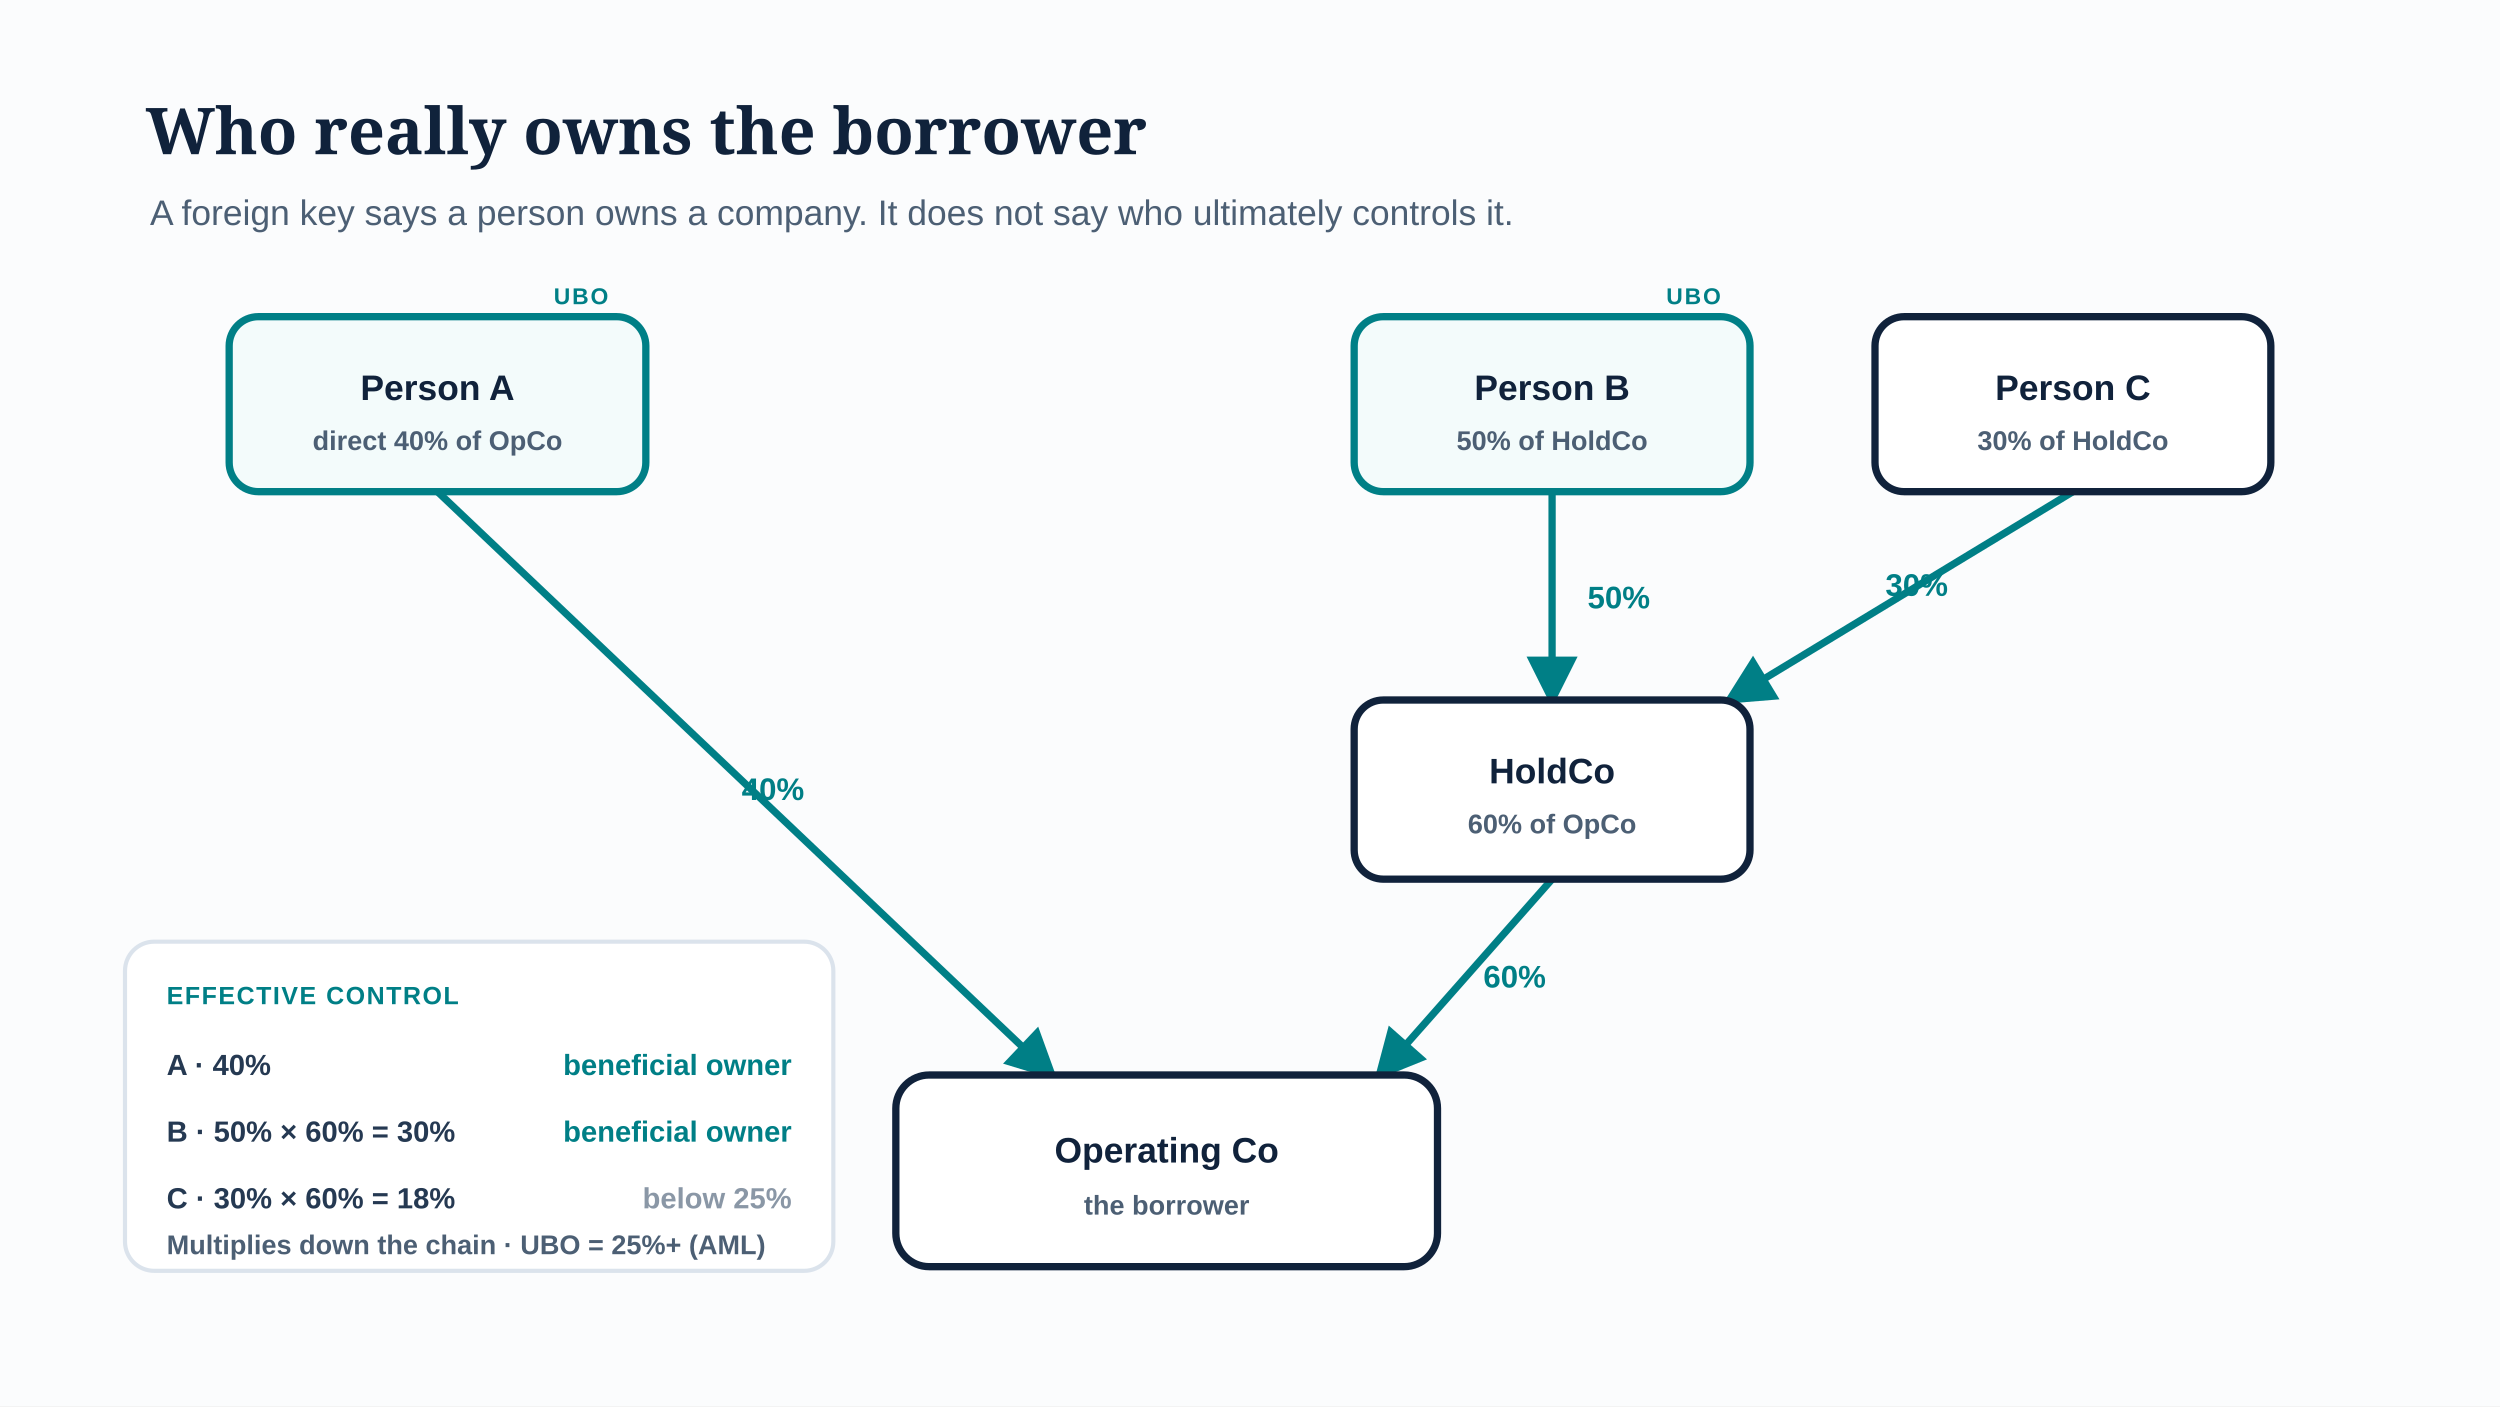
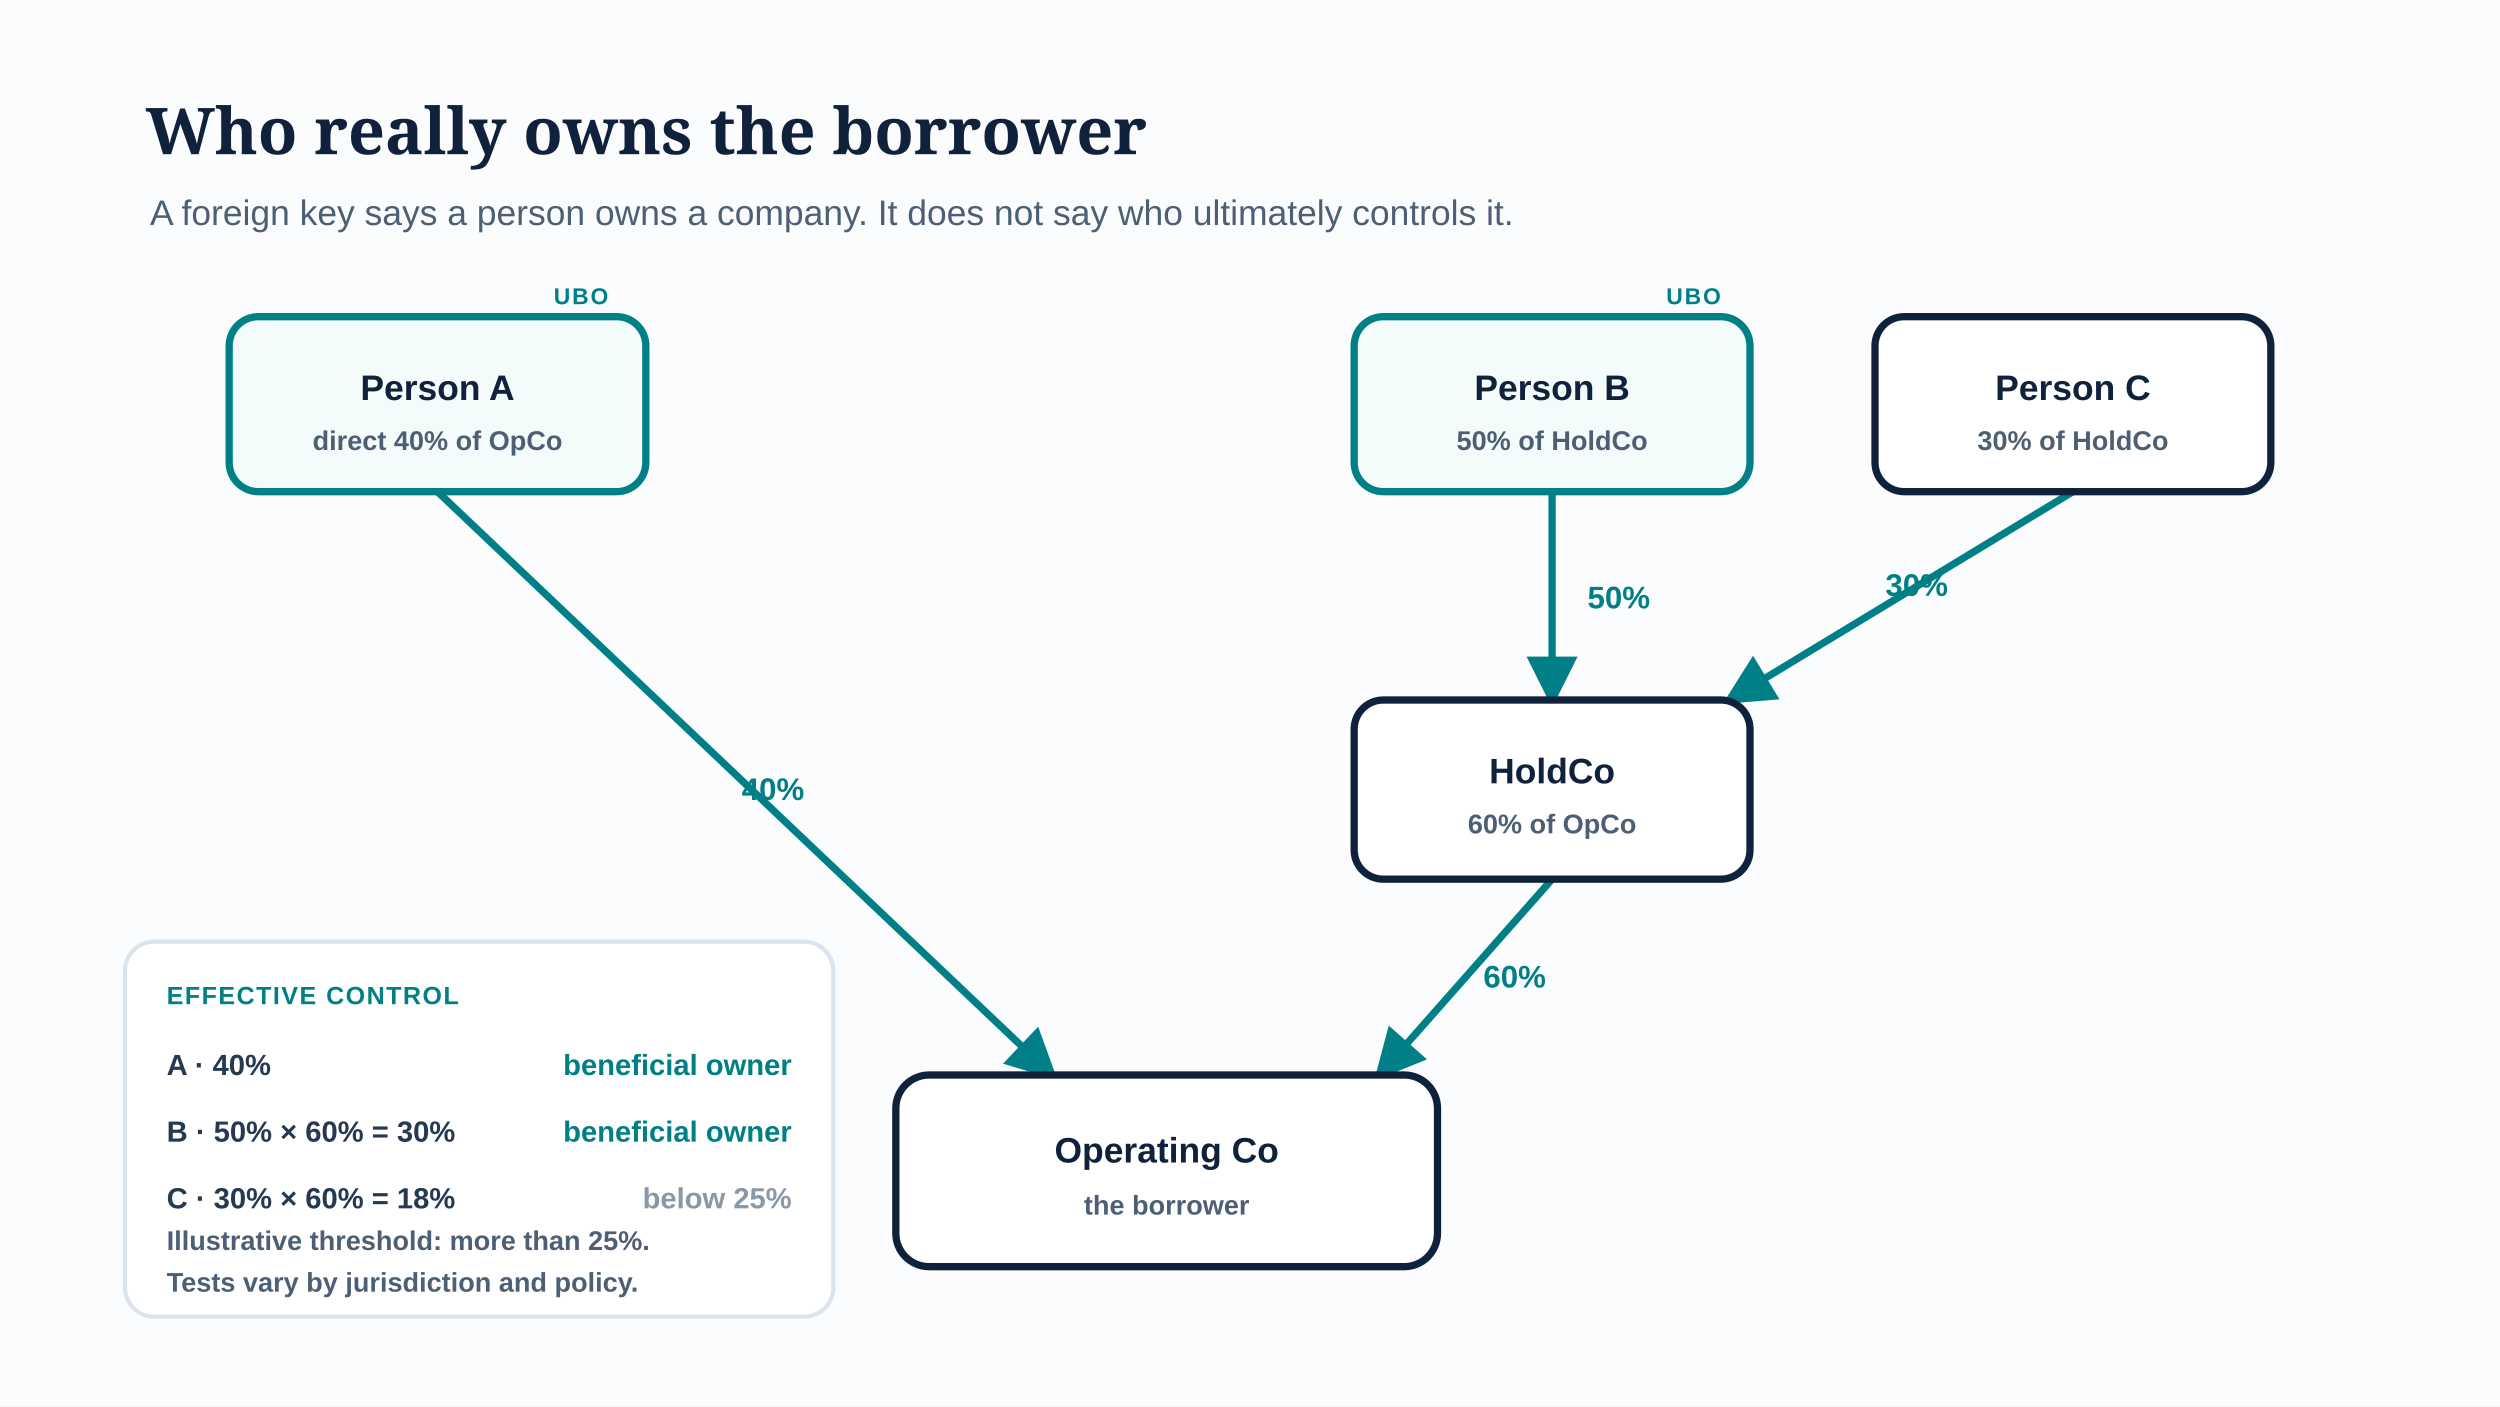
<svg xmlns="http://www.w3.org/2000/svg" width="1200" height="675" viewBox="0 0 1200 675" role="img" aria-labelledby="title desc">
  <defs>
    <style>
      .bg{fill:#fbfcfd}.card{fill:#fff;stroke:#10223b;stroke-width:3.5;stroke-linejoin:round}
      .ubo{fill:#f3fbfb;stroke:#007f86;stroke-width:3.5;stroke-linejoin:round}
      .line{stroke:#007f86;stroke-width:3.5;stroke-linecap:round;fill:none}
      .title{font:700 31px Georgia,serif;fill:#10223b}.sub{font:400 17px Arial,sans-serif;fill:#4c5f74}
      .head{font:800 17px Arial,sans-serif;fill:#10223b}.body{font:600 13px Arial,sans-serif;fill:#4c5f74}
      .pct{font:800 15px Arial,sans-serif;fill:#007f86}.badge{font:800 11px Arial,sans-serif;fill:#007f86;letter-spacing:.08em}
      .panel{fill:#fff;stroke:#dbe3ec;stroke-width:2}.ptag{font:800 12px Arial,sans-serif;fill:#007f86;letter-spacing:.06em}
      .pln{font:600 14px Arial,sans-serif;fill:#253952}.pyes{font:800 14px Arial,sans-serif;fill:#007f86}.pno{font:700 14px Arial,sans-serif;fill:#8a97a6}
    </style>
    <marker id="arrow" viewBox="0 0 10 10" refX="8.5" refY="5" markerWidth="7" markerHeight="7" orient="auto">
      <path d="M0 0l10 5-10 5z" fill="#007f86" />
    </marker>
  </defs>
  <rect class="bg" width="1200" height="675" />
  <text x="70" y="74" class="title">Who really owns the borrower</text>
  <text x="72" y="108" class="sub">A foreign key says a person owns a company. It does not say who ultimately controls it.</text>
  <path class="line" marker-end="url(#arrow)" d="M745 236V336" />
  <path class="line" marker-end="url(#arrow)" d="M995 236L830 336" />
  <path class="line" marker-end="url(#arrow)" d="M745 422L662 516" />
  <path class="line" marker-end="url(#arrow)" d="M210 236L505 516" />
  <text x="762" y="292" class="pct">50%</text>
  <text x="905" y="286" class="pct">30%</text>
  <text x="712" y="474" class="pct">60%</text>
  <text x="356" y="384" class="pct">40%</text>
  <g text-anchor="middle">
    <g>
      <rect class="ubo" x="110" y="152" width="200" height="84" rx="14" />
      <text x="210" y="192" class="head">Person A</text>
      <text x="210" y="216" class="body">direct 40% of OpCo</text>
      <text x="292" y="146" text-anchor="end" class="badge">UBO</text>
    </g>
    <g>
      <rect class="ubo" x="650" y="152" width="190" height="84" rx="14" />
      <text x="745" y="192" class="head">Person B</text>
      <text x="745" y="216" class="body">50% of HoldCo</text>
      <text x="826" y="146" text-anchor="end" class="badge">UBO</text>
    </g>
    <g>
      <rect class="card" x="900" y="152" width="190" height="84" rx="14" />
      <text x="995" y="192" class="head">Person C</text>
      <text x="995" y="216" class="body">30% of HoldCo</text>
    </g>
    <g>
      <rect class="card" x="650" y="336" width="190" height="86" rx="14" />
      <text x="745" y="376" class="head">HoldCo</text>
      <text x="745" y="400" class="body">60% of OpCo</text>
    </g>
    <g>
      <rect class="card" x="430" y="516" width="260" height="92" rx="16" />
      <text x="560" y="558" class="head">Operating Co</text>
      <text x="560" y="583" class="body">the borrower</text>
    </g>
  </g>
-   <rect class="panel" x="60" y="452" width="340" height="158" rx="14" />
+   <rect class="panel" x="60" y="452" width="340" height="180" rx="14" />
  <text x="80" y="482" class="ptag">EFFECTIVE CONTROL</text>
  <text x="80" y="516" class="pln">A · 40%</text>
  <text x="380" y="516" text-anchor="end" class="pyes">beneficial owner</text>
  <text x="80" y="548" class="pln">B · 50% × 60% = 30%</text>
  <text x="380" y="548" text-anchor="end" class="pyes">beneficial owner</text>
  <text x="80" y="580" class="pln">C · 30% × 60% = 18%</text>
  <text x="380" y="580" text-anchor="end" class="pno">below 25%</text>
-   <text x="80" y="602" class="body">Multiplies down the chain · UBO = 25%+ (AML)</text>
+   <text x="80" y="600" class="body">Illustrative threshold: more than 25%.</text>
+   <text x="80" y="620" class="body">Tests vary by jurisdiction and policy.</text>
</svg>
